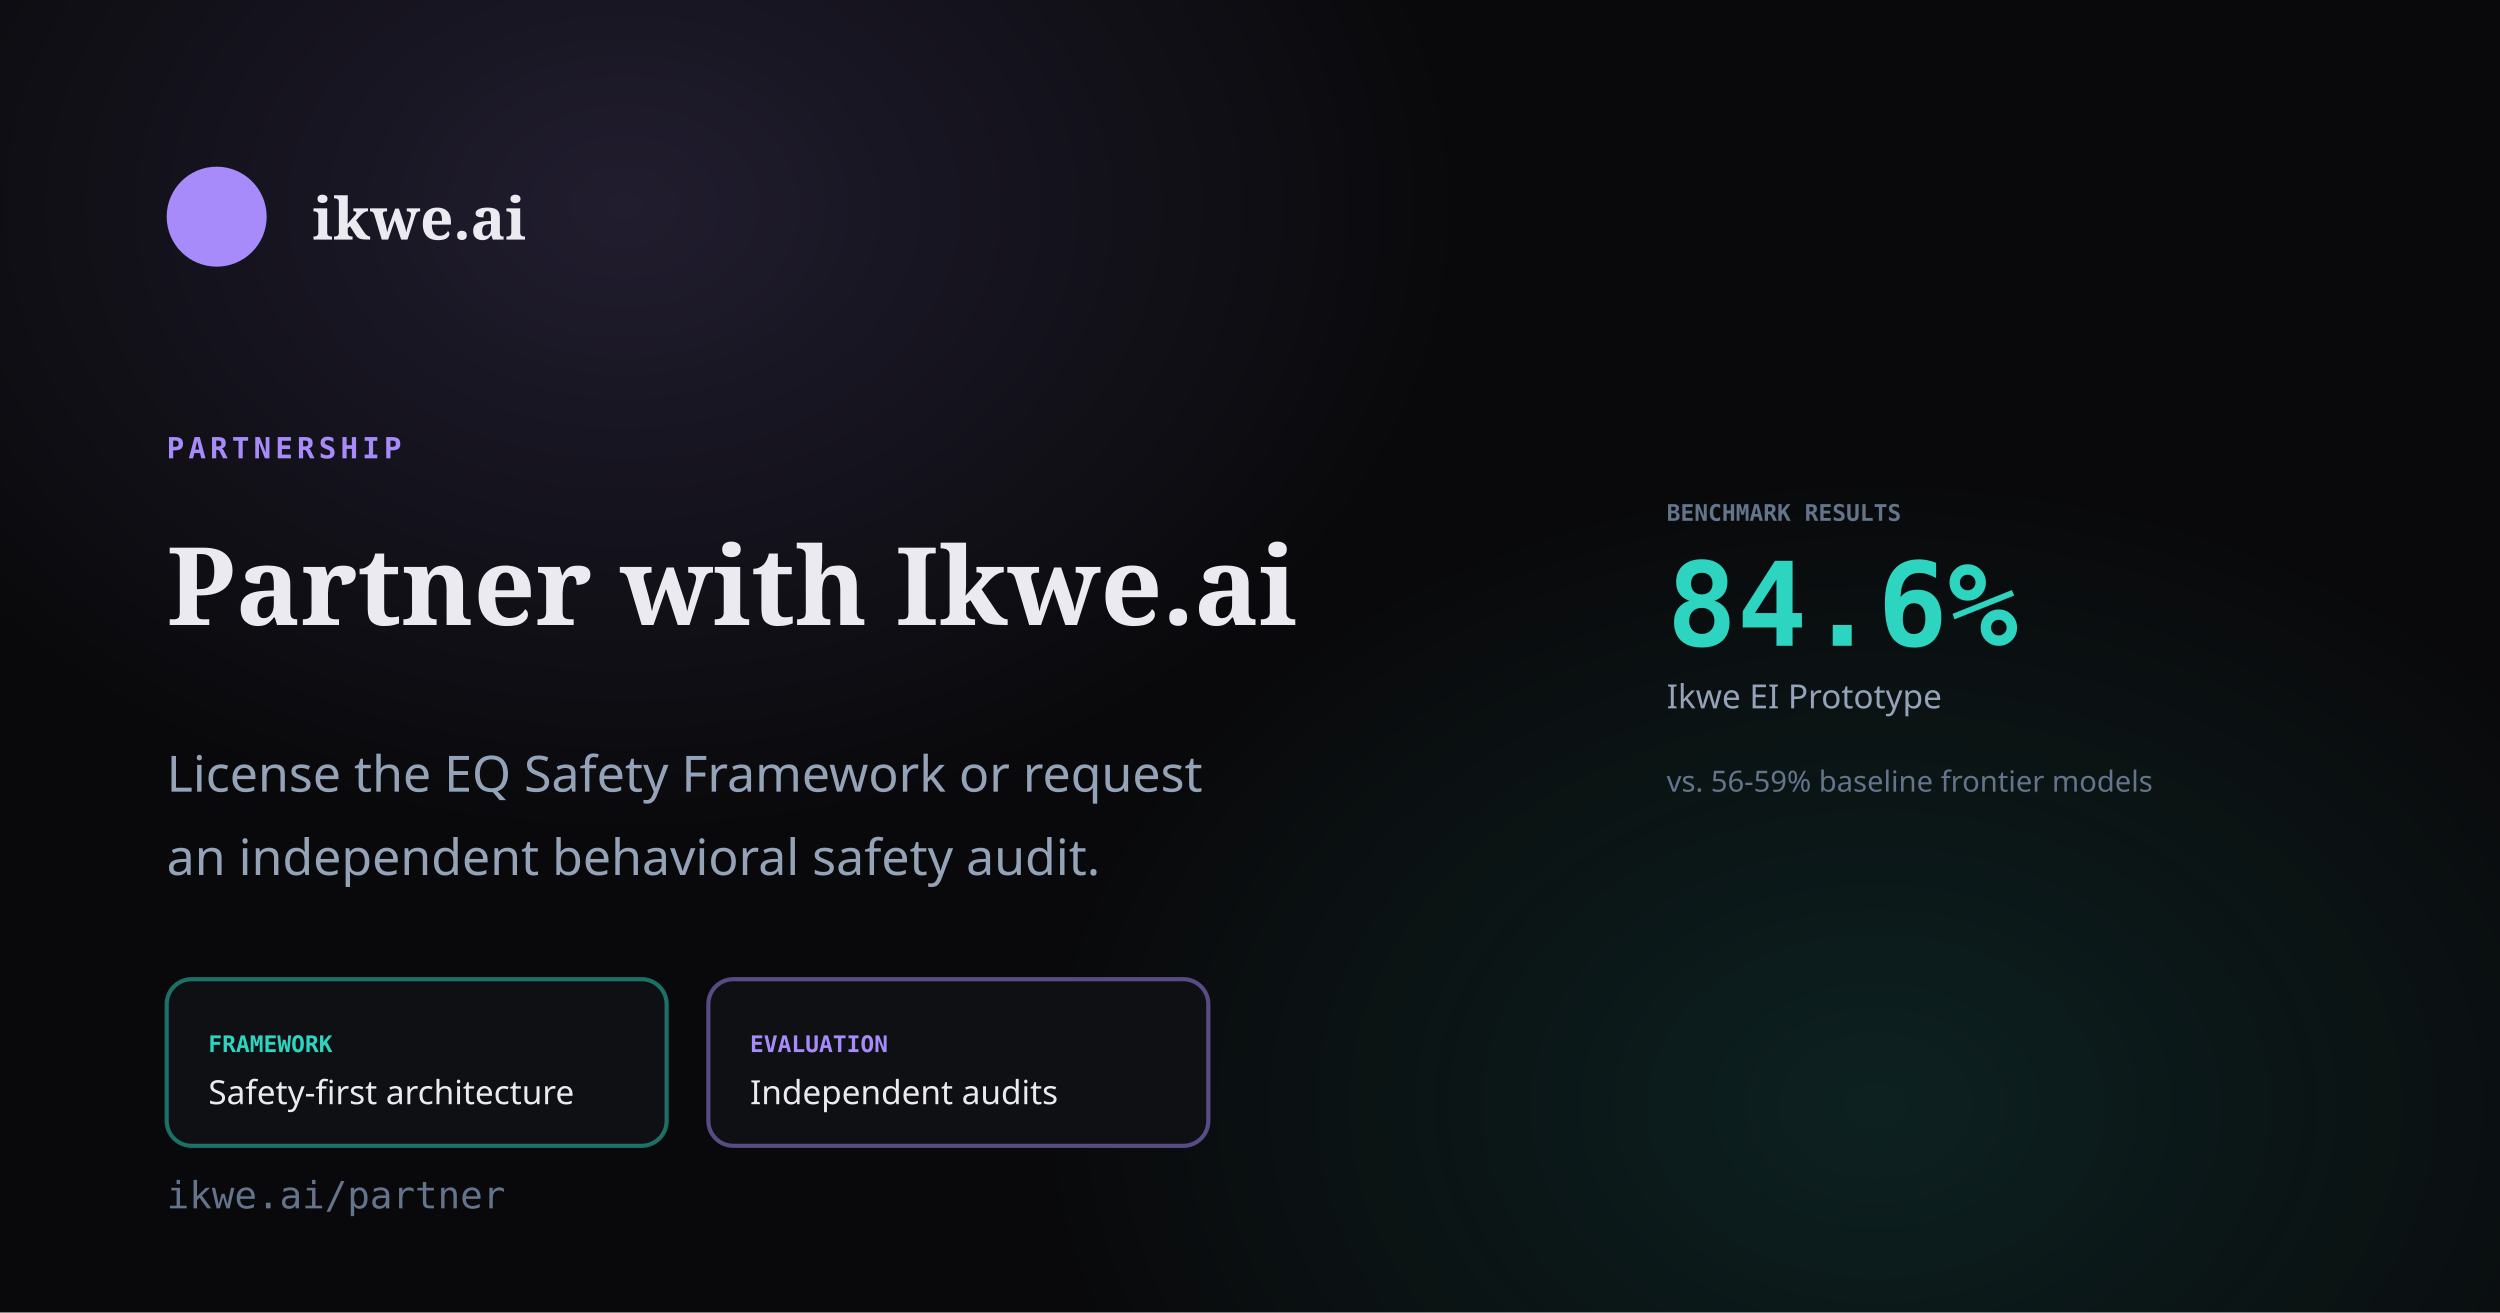
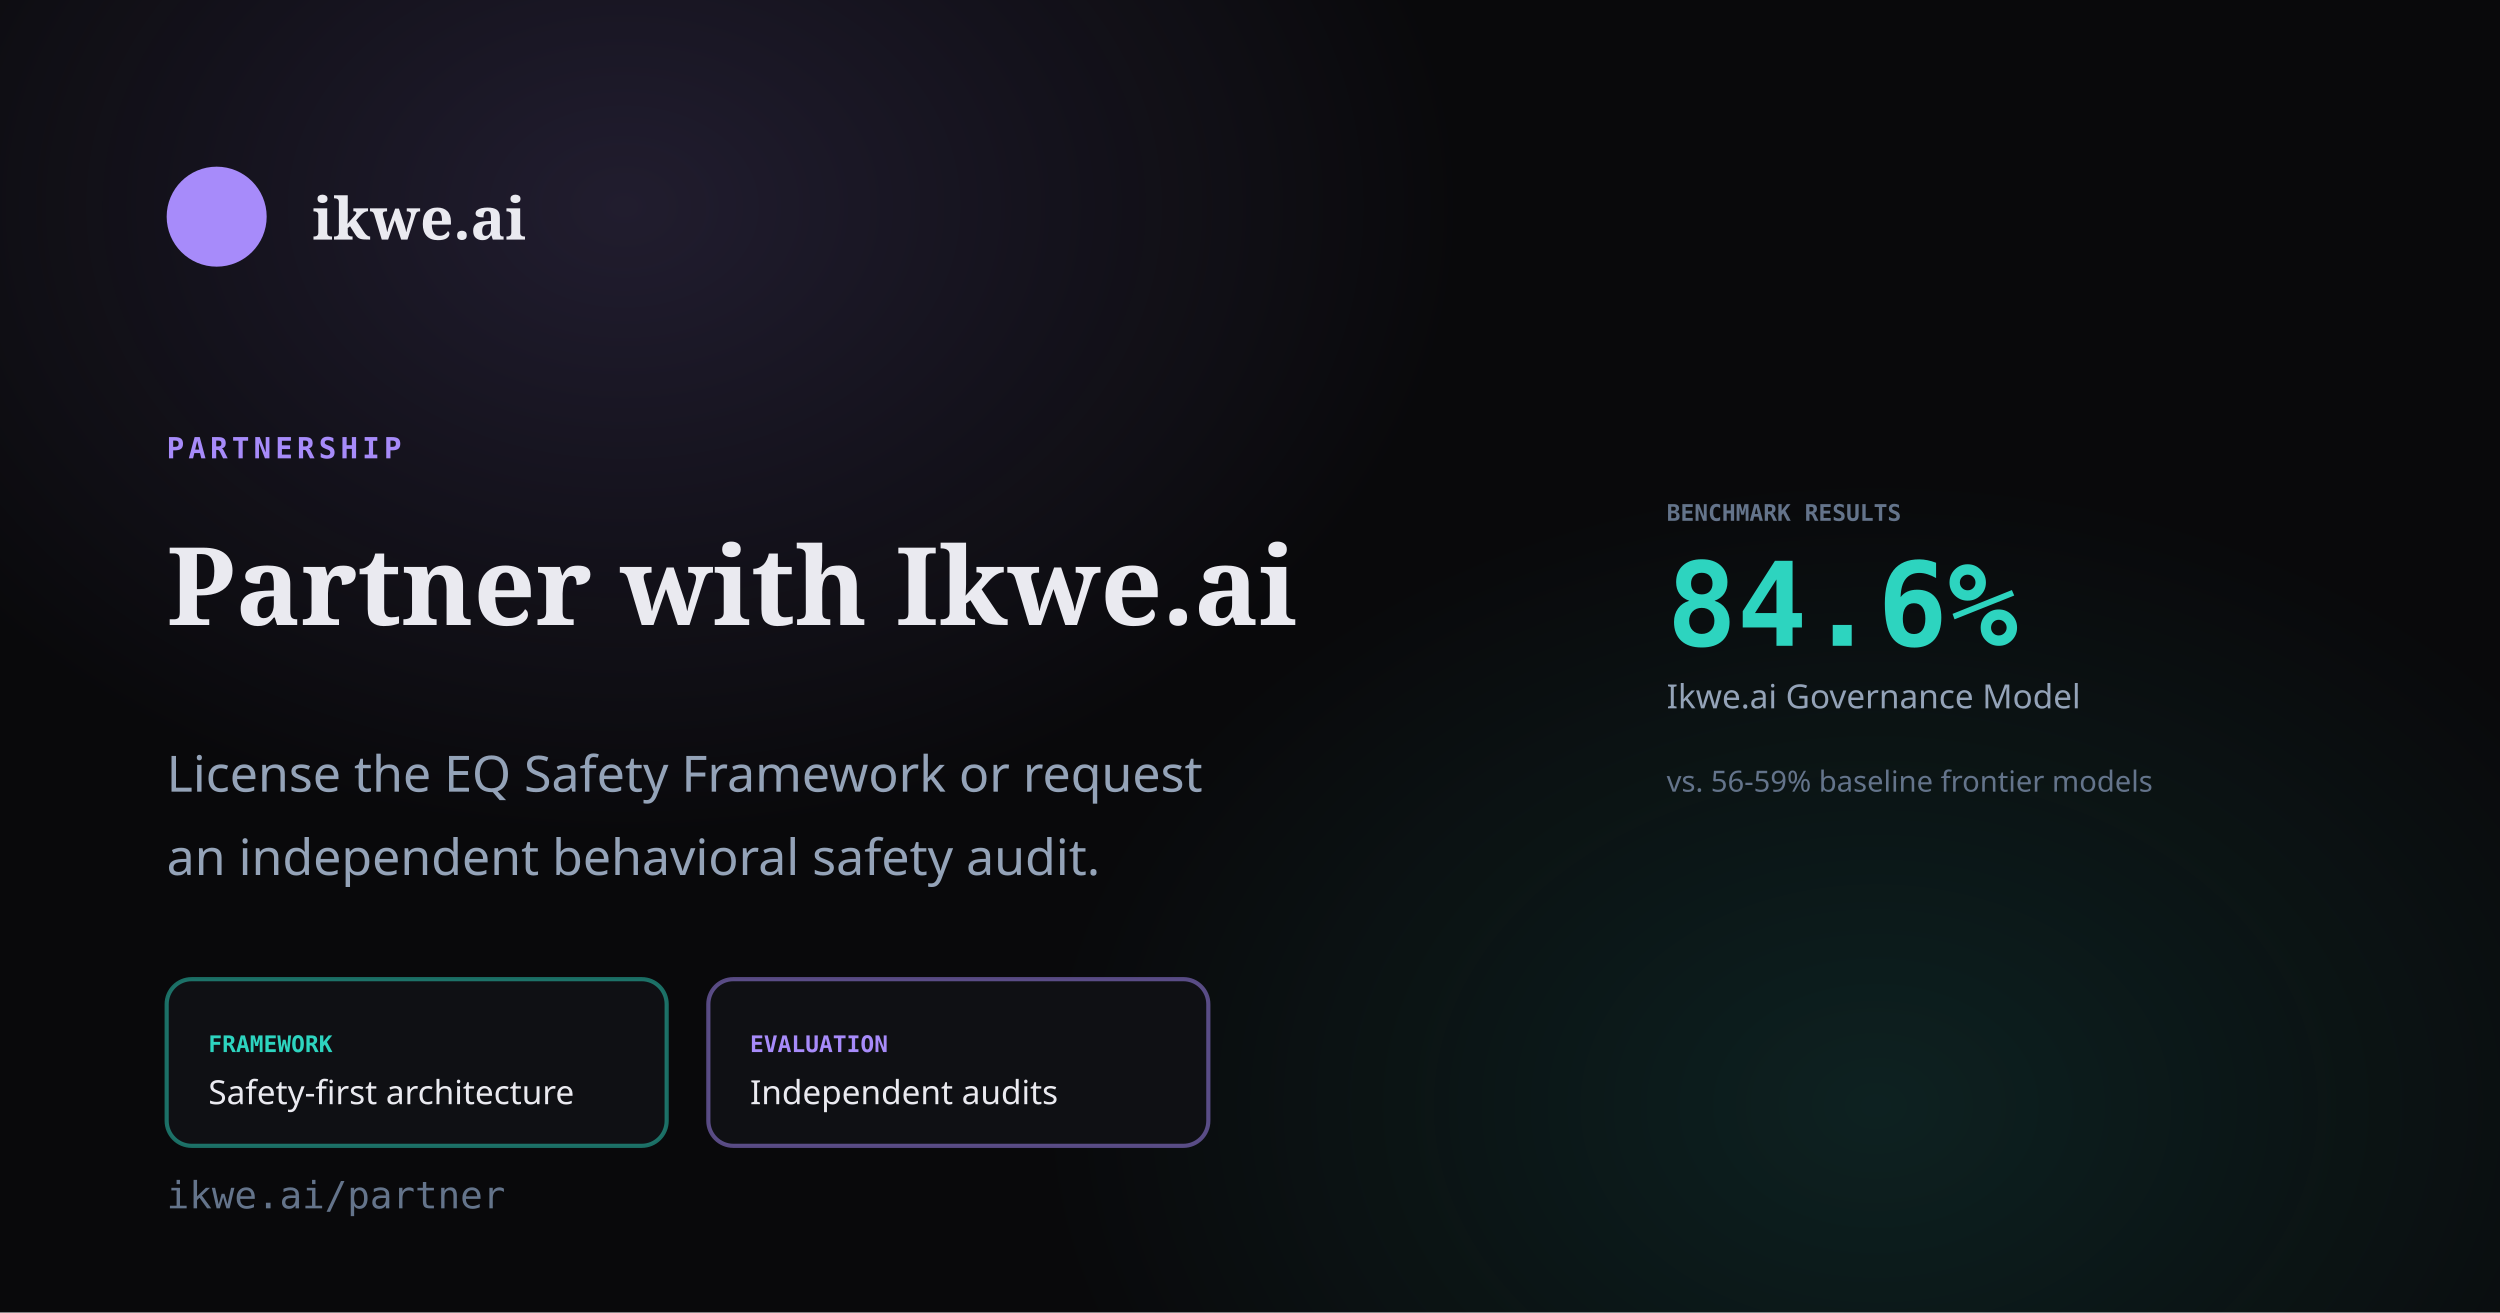
<svg xmlns="http://www.w3.org/2000/svg" width="1200" height="630" viewBox="0 0 1200 630" fill="none">
  <rect width="1200" height="630" fill="#09090b" />
  <ellipse cx="300" cy="100" rx="400" ry="300" fill="url(#purpleGlow)" />
  <ellipse cx="900" cy="530" rx="400" ry="300" fill="url(#tealGlow)" />
  <g transform="translate(80, 80)">
    <rect width="48" height="48" rx="24" fill="#a78bfa" />
    <text x="70" y="35" font-family="Georgia, serif" font-size="28" font-weight="700" fill="#eaeaf0">ikwe.ai</text>
  </g>
  <text x="80" y="220" font-family="monospace" font-size="14" font-weight="700" letter-spacing="2" fill="#a78bfa">PARTNERSHIP</text>
  <text x="80" y="300" font-family="Georgia, serif" font-size="52" font-weight="700" fill="#eaeaf0">Partner with Ikwe.ai</text>
  <text x="80" y="380" font-family="system-ui, sans-serif" font-size="24" fill="#94a3b8">License the EQ Safety Framework or request</text>
  <text x="80" y="420" font-family="system-ui, sans-serif" font-size="24" fill="#94a3b8">an independent behavioral safety audit.</text>
  <g transform="translate(80, 470)">
    <rect width="240" height="80" rx="12" fill="#0f1014" stroke="#2dd4bf" stroke-width="2" stroke-opacity="0.5" />
    <text x="20" y="35" font-family="monospace" font-size="11" font-weight="700" fill="#2dd4bf">FRAMEWORK</text>
    <text x="20" y="60" font-family="system-ui, sans-serif" font-size="16" fill="#eaeaf0">Safety-first architecture</text>
  </g>
  <g transform="translate(340, 470)">
    <rect width="240" height="80" rx="12" fill="#0f1014" stroke="#a78bfa" stroke-width="2" stroke-opacity="0.5" />
    <text x="20" y="35" font-family="monospace" font-size="11" font-weight="700" fill="#a78bfa">EVALUATION</text>
    <text x="20" y="60" font-family="system-ui, sans-serif" font-size="16" fill="#eaeaf0">Independent audits</text>
  </g>
  <g transform="translate(800, 250)">
    <text x="0" y="0" font-family="monospace" font-size="11" font-weight="700" fill="#64748b">BENCHMARK RESULTS</text>
    <text x="0" y="60" font-family="monospace" font-size="56" font-weight="700" fill="#2dd4bf">84.6%</text>
-     <text x="0" y="90" font-family="system-ui, sans-serif" font-size="16" fill="#94a3b8">Ikwe EI Prototype</text>
+     <text x="0" y="90" font-family="system-ui, sans-serif" font-size="16" fill="#94a3b8">Ikwe.ai Governance Model</text>
    <text x="0" y="130" font-family="system-ui, sans-serif" font-size="14" fill="#64748b">vs. 56-59% baseline frontier models</text>
  </g>
  <text x="80" y="580" font-family="monospace" font-size="18" fill="#64748b">ikwe.ai/partner</text>
  <defs>
    <radialGradient id="purpleGlow" cx="0.5" cy="0.5" r="0.5">
      <stop offset="0%" stop-color="#a78bfa" stop-opacity="0.15" />
      <stop offset="100%" stop-color="#a78bfa" stop-opacity="0" />
    </radialGradient>
    <radialGradient id="tealGlow" cx="0.5" cy="0.5" r="0.5">
      <stop offset="0%" stop-color="#2dd4bf" stop-opacity="0.12" />
      <stop offset="100%" stop-color="#2dd4bf" stop-opacity="0" />
    </radialGradient>
  </defs>
</svg>
